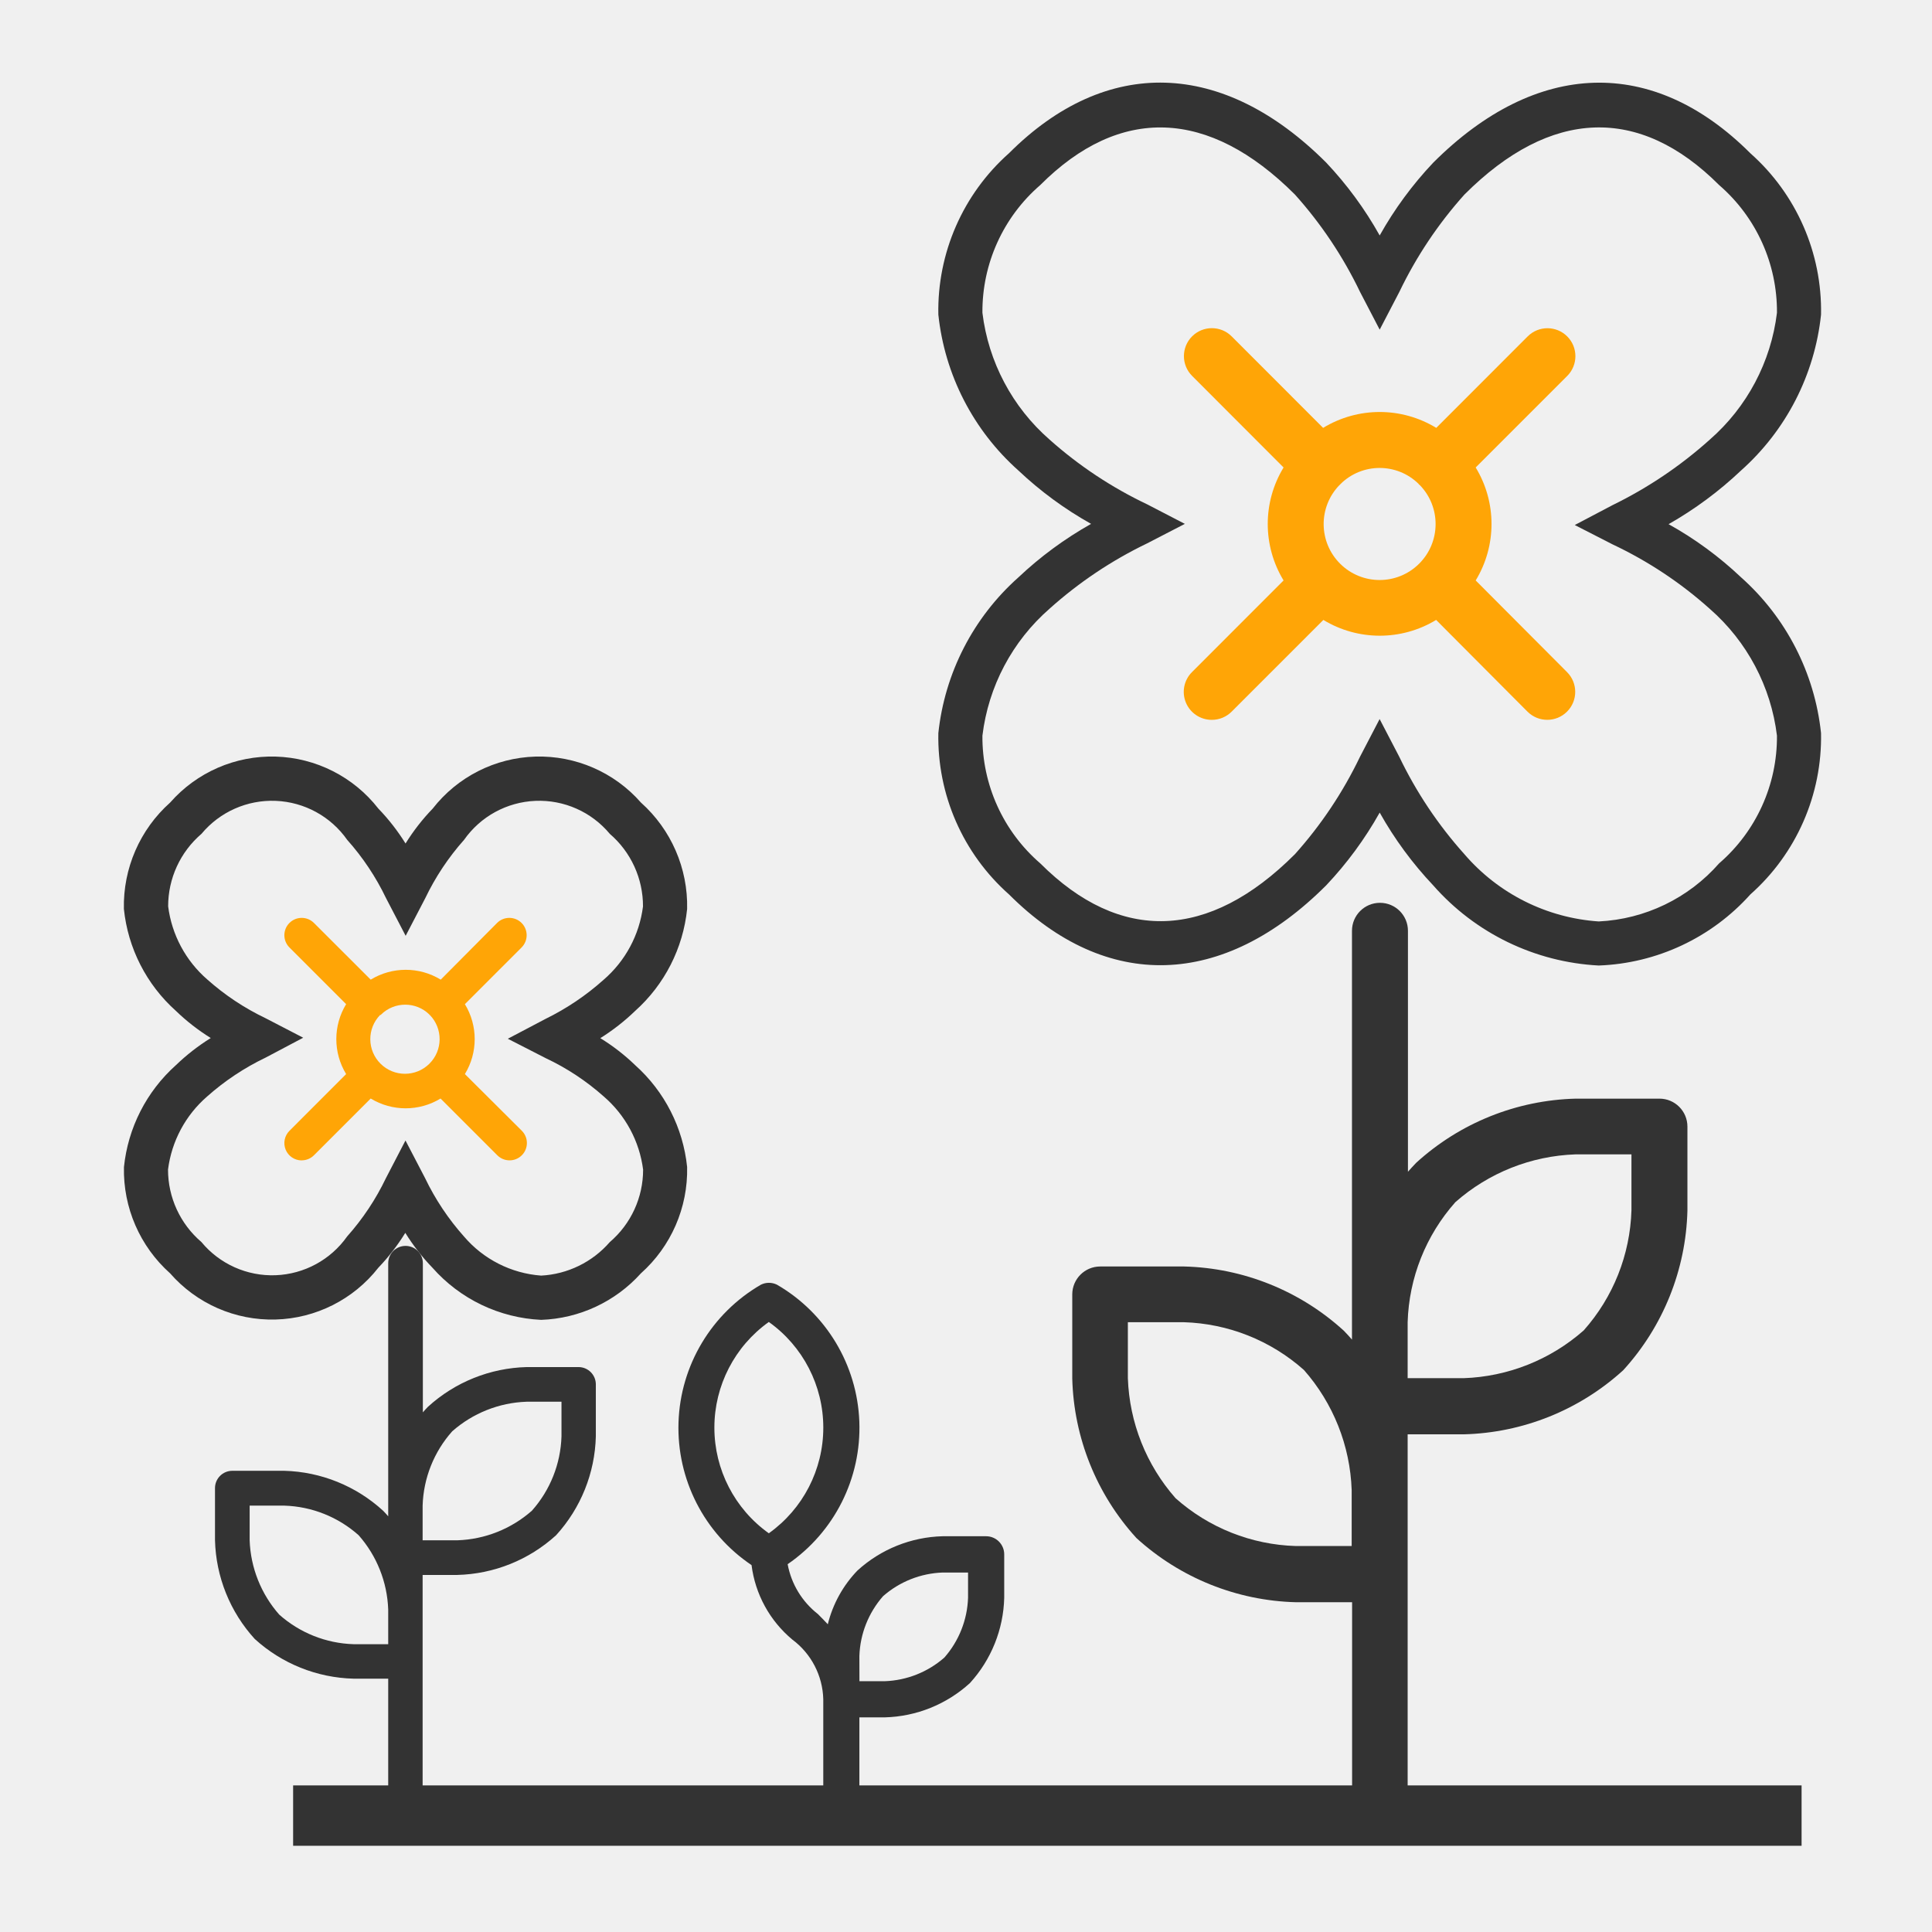
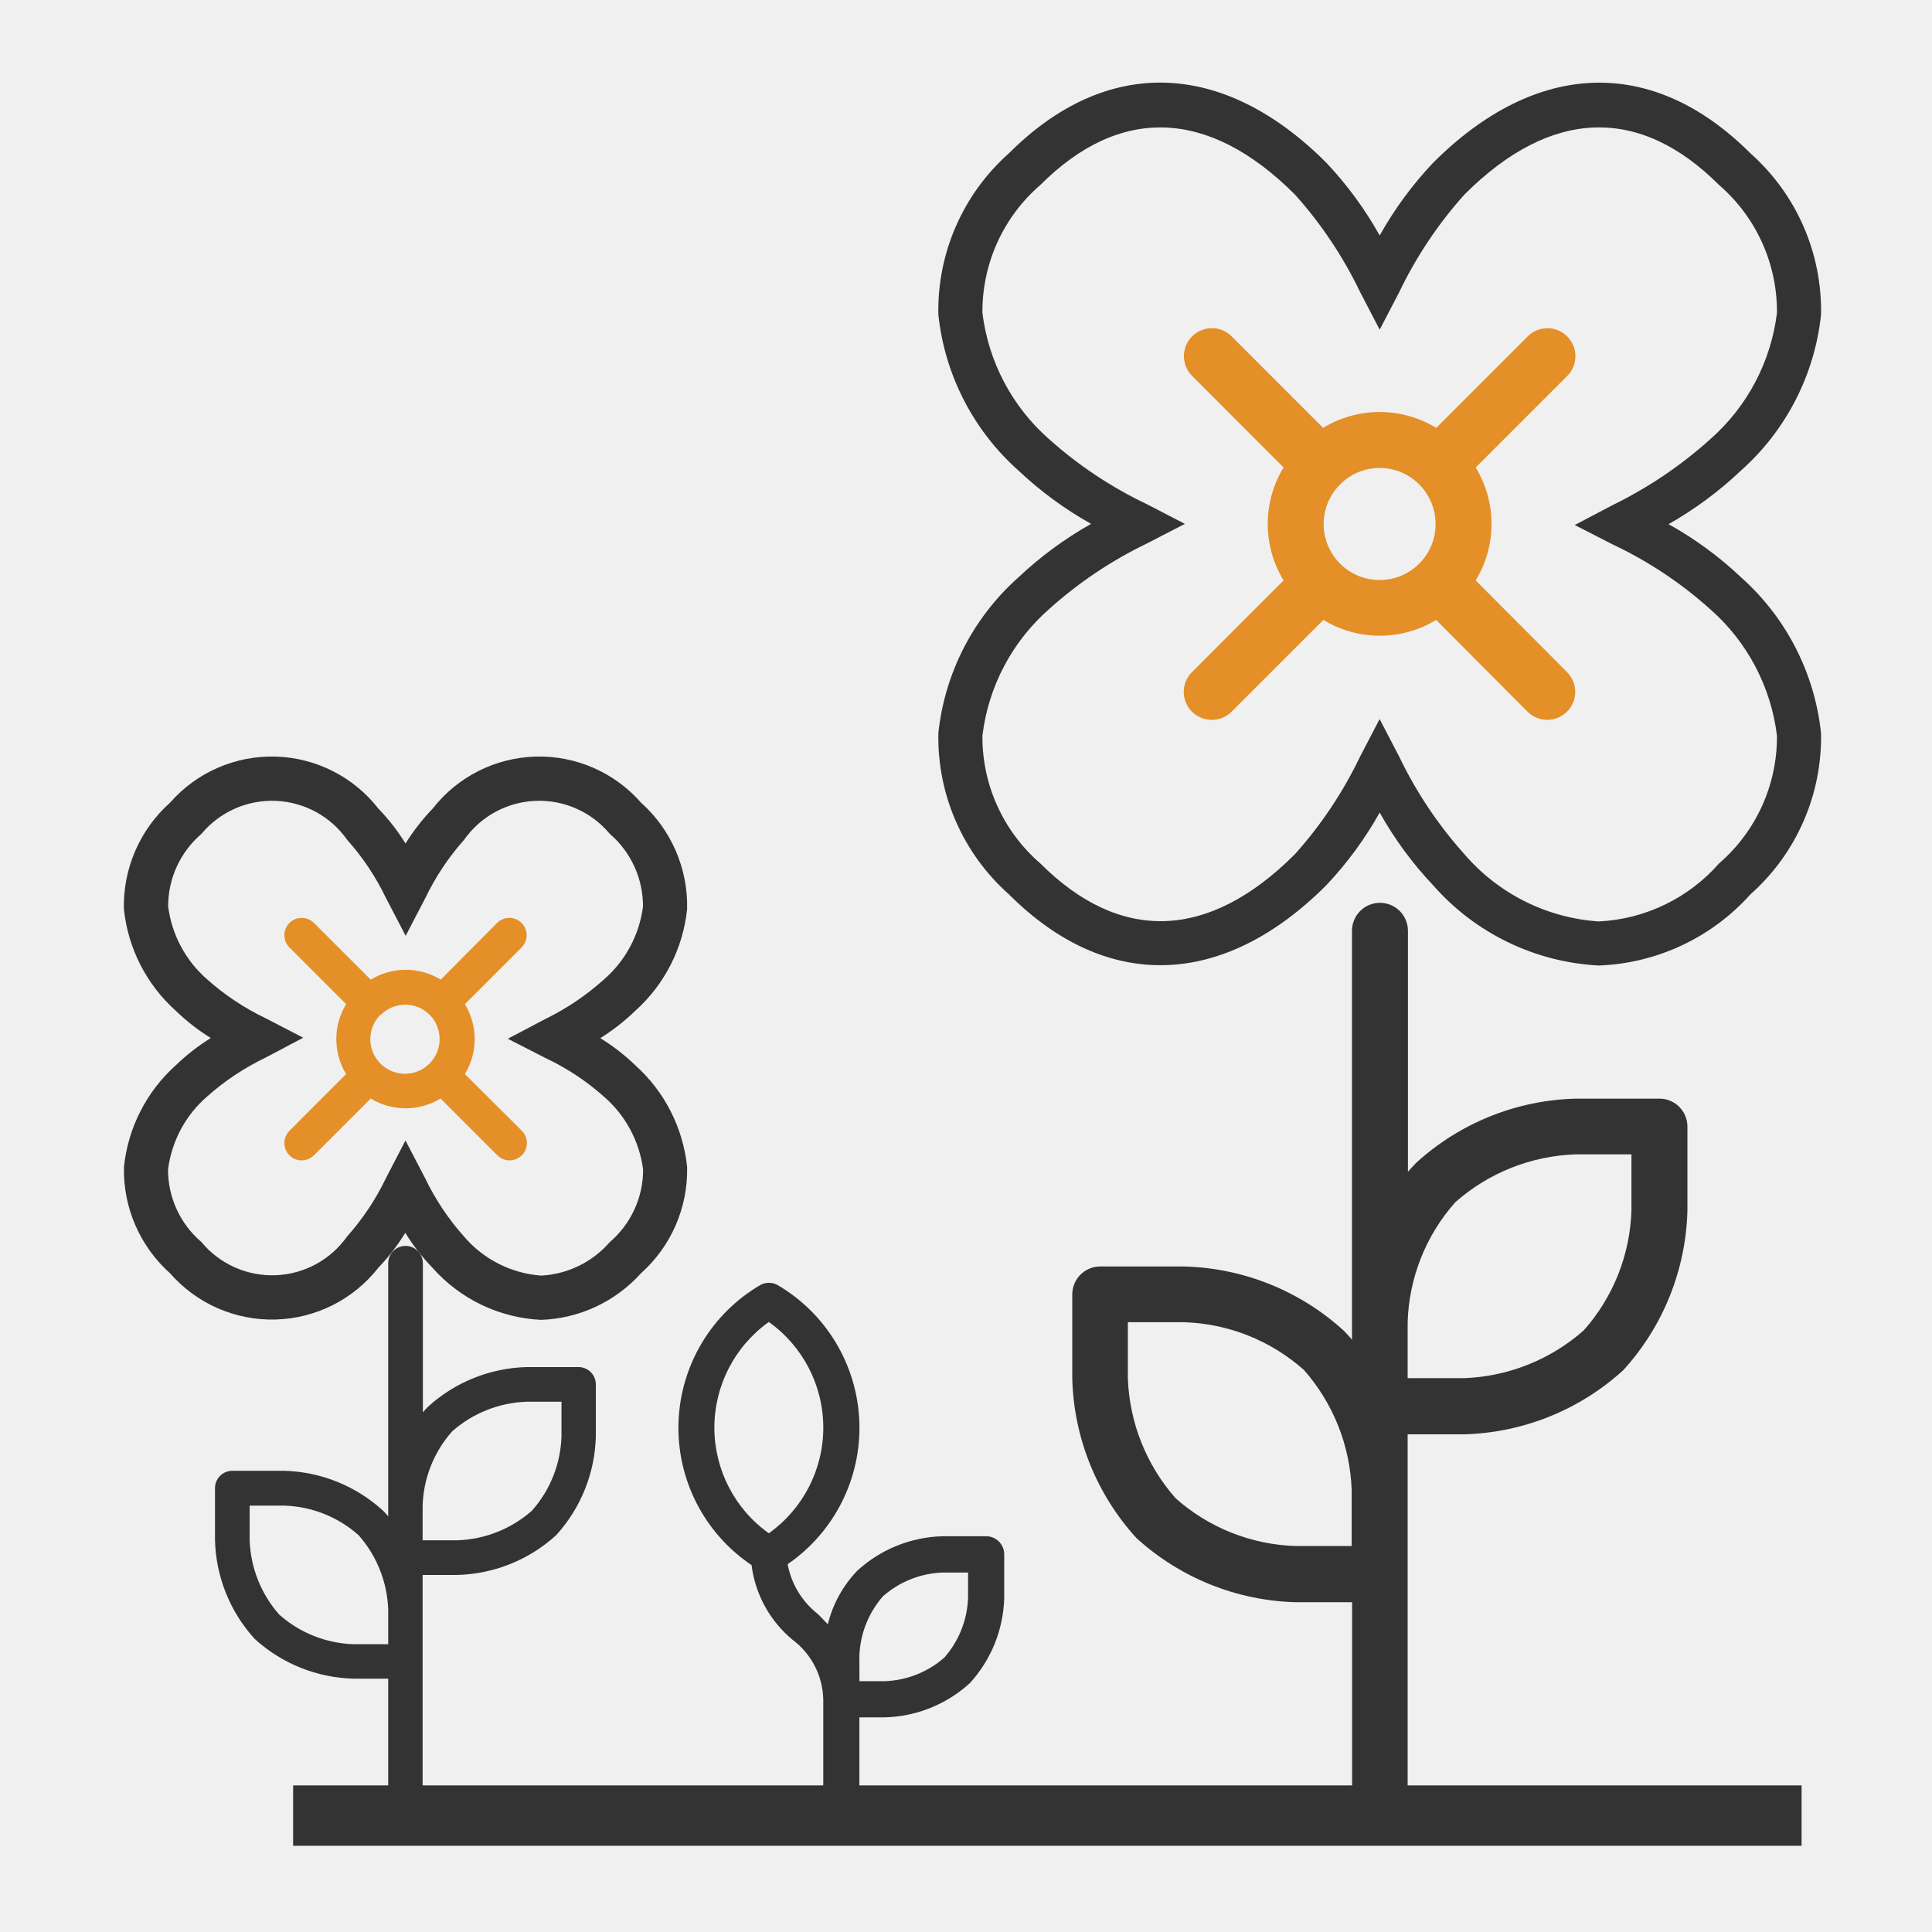
<svg xmlns="http://www.w3.org/2000/svg" width="32" height="32" viewBox="0 0 32 32">
  <rect width="32" height="32" fill="#fff" opacity="0" />
  <g transform="translate(2 1)">
    <path d="M18.234,28.645h-6v-1.2h.42a2.176,2.176,0,0,0,1.411-.568,2.176,2.176,0,0,0,.568-1.412v-.72a.3.3,0,0,0-.3-.3h-.72a2.176,2.176,0,0,0-1.411.568,1.959,1.959,0,0,0-.491.89c-.056-.059-.111-.117-.165-.17a1.36,1.36,0,0,1-.5-.825,2.74,2.74,0,0,0-.176-4.629.3.3,0,0,0-.268,0,2.74,2.74,0,0,0-.154,4.644,1.918,1.918,0,0,0,.676,1.234,1.272,1.272,0,0,1,.512.988v1.5H9.979a.3.3,0,1,0,0,.6h8.255a.3.3,0,1,0,0-.6Zm-6-2.218a1.581,1.581,0,0,1,.392-.989,1.581,1.581,0,0,1,.988-.392h.42v.419a1.581,1.581,0,0,1-.392.989,1.581,1.581,0,0,1-.988.392h-.419Zm-1.5-2.031a2.149,2.149,0,0,1,0-3.5,2.148,2.148,0,0,1,0,3.5Z" fill="#333" />
    <path d="M27.339,28.781H21.315V22.757h.927a4.075,4.075,0,0,0,2.644-1.062,4.075,4.075,0,0,0,1.063-2.644V17.66a.463.463,0,0,0-.463-.463H24.1a4.075,4.075,0,0,0-2.644,1.063c-.048.048-.092.1-.136.148V14.417a.463.463,0,1,0-.927,0v6.771c-.044-.05-.088-.1-.136-.148a4.075,4.075,0,0,0-2.644-1.063h-1.39a.463.463,0,0,0-.463.463v1.39a4.075,4.075,0,0,0,1.063,2.645,4.075,4.075,0,0,0,2.645,1.063h.927v3.244h-.463c-.256,0-.463-.256-.463,0a.463.463,0,0,0,.463.463h7.414a.463.463,0,0,0,.463-.463C27.8,28.525,27.6,28.781,27.339,28.781ZM21.315,20.9a3.134,3.134,0,0,1,.791-1.989,3.172,3.172,0,0,1,1.989-.791h.927v.927a3.135,3.135,0,0,1-.791,1.989,3.171,3.171,0,0,1-1.99.791h-.926Zm-.927,3.707h-.927a3.135,3.135,0,0,1-1.989-.791,3.172,3.172,0,0,1-.791-1.989V20.9h.927a3.133,3.133,0,0,1,1.989.791,3.172,3.172,0,0,1,.791,1.989Z" fill="#333" />
    <rect width="24.985" height="1" transform="translate(2.855 28.572)" fill="#333" />
    <path d="M19.966,13.664c-1.707,1.707-3.637,1.767-5.253.151a3.479,3.479,0,0,1-1.171-2.672,4.021,4.021,0,0,1,1.325-2.579,6.125,6.125,0,0,1,1.205-.887,6.065,6.065,0,0,1-1.205-.885,4.022,4.022,0,0,1-1.325-2.581,3.482,3.482,0,0,1,1.171-2.674c1.614-1.614,3.545-1.551,5.253.156A6.078,6.078,0,0,1,20.852,2.9a6.075,6.075,0,0,1,.886-1.205c1.709-1.708,3.639-1.771,5.253-.157a3.482,3.482,0,0,1,1.171,2.674,4.022,4.022,0,0,1-1.325,2.581,6.193,6.193,0,0,1-1.2.889,5.934,5.934,0,0,1,1.2.88,4.021,4.021,0,0,1,1.325,2.58,3.48,3.48,0,0,1-1.171,2.673,3.547,3.547,0,0,1-2.511,1.177,3.92,3.92,0,0,1-2.742-1.328,6.073,6.073,0,0,1-.886-1.205A6.083,6.083,0,0,1,19.966,13.664Zm-5.694-2.479A2.765,2.765,0,0,0,15.23,13.3c1.323,1.323,2.79,1.277,4.218-.152a6.863,6.863,0,0,0,1.078-1.614l.325-.624.325.624a6.871,6.871,0,0,0,1.079,1.614,3.217,3.217,0,0,0,2.225,1.114,2.833,2.833,0,0,0,1.994-.962,2.766,2.766,0,0,0,.958-2.115,3.319,3.319,0,0,0-1.112-2.1,6.681,6.681,0,0,0-1.61-1.068l-.627-.321.623-.328a7.019,7.019,0,0,0,1.614-1.087,3.32,3.32,0,0,0,1.112-2.1,2.767,2.767,0,0,0-.958-2.116c-1.32-1.321-2.788-1.273-4.218.157a6.866,6.866,0,0,0-1.079,1.614l-.325.624-.325-.624a6.868,6.868,0,0,0-1.079-1.614c-1.43-1.43-2.9-1.477-4.218-.157a2.767,2.767,0,0,0-.958,2.116,3.319,3.319,0,0,0,1.112,2.1A6.839,6.839,0,0,0,17,7.353l.625.324L17,8a6.91,6.91,0,0,0-1.614,1.08A3.318,3.318,0,0,0,14.272,11.185Z" fill="#333" />
-     <path d="M18.072,10.923a.462.462,0,0,0,.328-.136l1.519-1.519a1.8,1.8,0,0,0,1.868,0L23.3,10.787a.463.463,0,0,0,.655-.655L22.442,8.614a1.8,1.8,0,0,0,0-1.871l1.516-1.516a.463.463,0,0,0-.655-.655L21.789,6.087a1.8,1.8,0,0,0-1.874,0L18.4,4.571a.463.463,0,0,0-.655.655L19.26,6.743a1.8,1.8,0,0,0,0,1.871l-1.517,1.518a.463.463,0,0,0,.328.791Zm2.117-3.891.009-.006s0-.007.006-.01a.922.922,0,0,1,1.294,0s0,.007.007.01l.009.006a.927.927,0,1,1-1.326,0Z" fill="#ffa506" />
+     <path d="M18.072,10.923a.462.462,0,0,0,.328-.136l1.519-1.519a1.8,1.8,0,0,0,1.868,0L23.3,10.787a.463.463,0,0,0,.655-.655L22.442,8.614a1.8,1.8,0,0,0,0-1.871l1.516-1.516a.463.463,0,0,0-.655-.655L21.789,6.087a1.8,1.8,0,0,0-1.874,0L18.4,4.571a.463.463,0,0,0-.655.655L19.26,6.743a1.8,1.8,0,0,0,0,1.871l-1.517,1.518a.463.463,0,0,0,.328.791Zm2.117-3.891.009-.006s0-.007.006-.01a.922.922,0,0,1,1.294,0s0,.007.007.01l.009.006a.927.927,0,1,1-1.326,0Z" fill="#e48f27" />
    <g transform="translate(0 11.161)">
      <path d="M8.733,17.654H5V13.925h.574a2.523,2.523,0,0,0,1.637-.658,2.522,2.522,0,0,0,.658-1.637v-.861a.287.287,0,0,0-.287-.287H6.725a2.523,2.523,0,0,0-1.637.658c-.03.03-.057.061-.084.092V8.762a.287.287,0,1,0-.574,0v4.192c-.027-.031-.054-.062-.084-.092A2.523,2.523,0,0,0,2.709,12.2H1.848a.287.287,0,0,0-.287.287v.861a2.522,2.522,0,0,0,.658,1.637,2.523,2.523,0,0,0,1.637.658H4.43v2.008H4.143c-.159,0-.287-.158-.287,0a.287.287,0,0,0,.287.287h4.59a.287.287,0,0,0,.287-.287C9.019,17.5,8.891,17.654,8.733,17.654ZM5,12.777a1.94,1.94,0,0,1,.49-1.231,1.963,1.963,0,0,1,1.231-.49H7.3v.574a1.941,1.941,0,0,1-.49,1.231,1.964,1.964,0,0,1-1.232.49H5ZM4.43,15.072H3.856a1.941,1.941,0,0,1-1.231-.49,1.963,1.963,0,0,1-.49-1.231v-.574h.574a1.939,1.939,0,0,1,1.231.49A1.963,1.963,0,0,1,4.43,14.5Z" fill="#333" />
      <path d="M4.267,8.836A2.239,2.239,0,0,1,.818,8.93a2.29,2.29,0,0,1-.765-1.76A2.624,2.624,0,0,1,.913,5.482a3.473,3.473,0,0,1,.578-.45,3.441,3.441,0,0,1-.578-.45A2.625,2.625,0,0,1,.052,2.894,2.292,2.292,0,0,1,.818,1.132a2.239,2.239,0,0,1,3.449.1,3.449,3.449,0,0,1,.45.578,3.447,3.447,0,0,1,.45-.578,2.239,2.239,0,0,1,3.449-.1,2.292,2.292,0,0,1,.765,1.762A2.625,2.625,0,0,1,8.52,4.583a3.51,3.51,0,0,1-.577.451,3.371,3.371,0,0,1,.577.447,2.624,2.624,0,0,1,.861,1.688A2.291,2.291,0,0,1,8.615,8.93,2.332,2.332,0,0,1,6.963,9.7a2.561,2.561,0,0,1-1.8-.863,3.449,3.449,0,0,1-.45-.578A3.45,3.45,0,0,1,4.267,8.836ZM.783,7.21a1.576,1.576,0,0,0,.552,1.2A1.521,1.521,0,0,0,3.75,8.318a4.137,4.137,0,0,0,.642-.965l.324-.624.325.624a4.142,4.142,0,0,0,.643.965,1.859,1.859,0,0,0,1.279.649A1.618,1.618,0,0,0,8.1,8.412a1.577,1.577,0,0,0,.552-1.2A1.922,1.922,0,0,0,8,6a4.025,4.025,0,0,0-.962-.635l-.627-.321.623-.328A4.233,4.233,0,0,0,8,4.065,1.922,1.922,0,0,0,8.65,2.853,1.578,1.578,0,0,0,8.1,1.65a1.521,1.521,0,0,0-2.414.1,4.143,4.143,0,0,0-.642.965l-.325.624-.325-.624a4.142,4.142,0,0,0-.643-.965,1.521,1.521,0,0,0-2.414-.1,1.578,1.578,0,0,0-.552,1.2,1.922,1.922,0,0,0,.648,1.212,4.123,4.123,0,0,0,.964.641l.625.324L2.4,5.356A4.167,4.167,0,0,0,1.431,6,1.921,1.921,0,0,0,.783,7.21Z" fill="#333" />
-       <path d="M3,7.058a.286.286,0,0,0,.2-.084l.94-.94a1.113,1.113,0,0,0,1.157,0l.94.94a.287.287,0,0,0,.406-.406L5.7,5.629a1.113,1.113,0,0,0,0-1.158l.939-.939a.287.287,0,0,0-.406-.406L5.3,4.065a1.113,1.113,0,0,0-1.16,0L3.2,3.126a.287.287,0,0,0-.406.406l.939.939a1.113,1.113,0,0,0,0,1.158l-.939.94a.287.287,0,0,0,.2.49ZM4.306,4.649l.006,0s0,0,0-.006a.571.571,0,0,1,.8,0l0,.006.006,0a.574.574,0,1,1-.821,0Z" fill="#ffa506" />
+       <path d="M3,7.058a.286.286,0,0,0,.2-.084l.94-.94a1.113,1.113,0,0,0,1.157,0l.94.94a.287.287,0,0,0,.406-.406L5.7,5.629a1.113,1.113,0,0,0,0-1.158l.939-.939a.287.287,0,0,0-.406-.406L5.3,4.065a1.113,1.113,0,0,0-1.16,0L3.2,3.126a.287.287,0,0,0-.406.406l.939.939a1.113,1.113,0,0,0,0,1.158l-.939.94a.287.287,0,0,0,.2.49ZM4.306,4.649l.006,0s0,0,0-.006a.571.571,0,0,1,.8,0l0,.006.006,0a.574.574,0,1,1-.821,0Z" fill="#e48f27" />
    </g>
  </g>
</svg>
